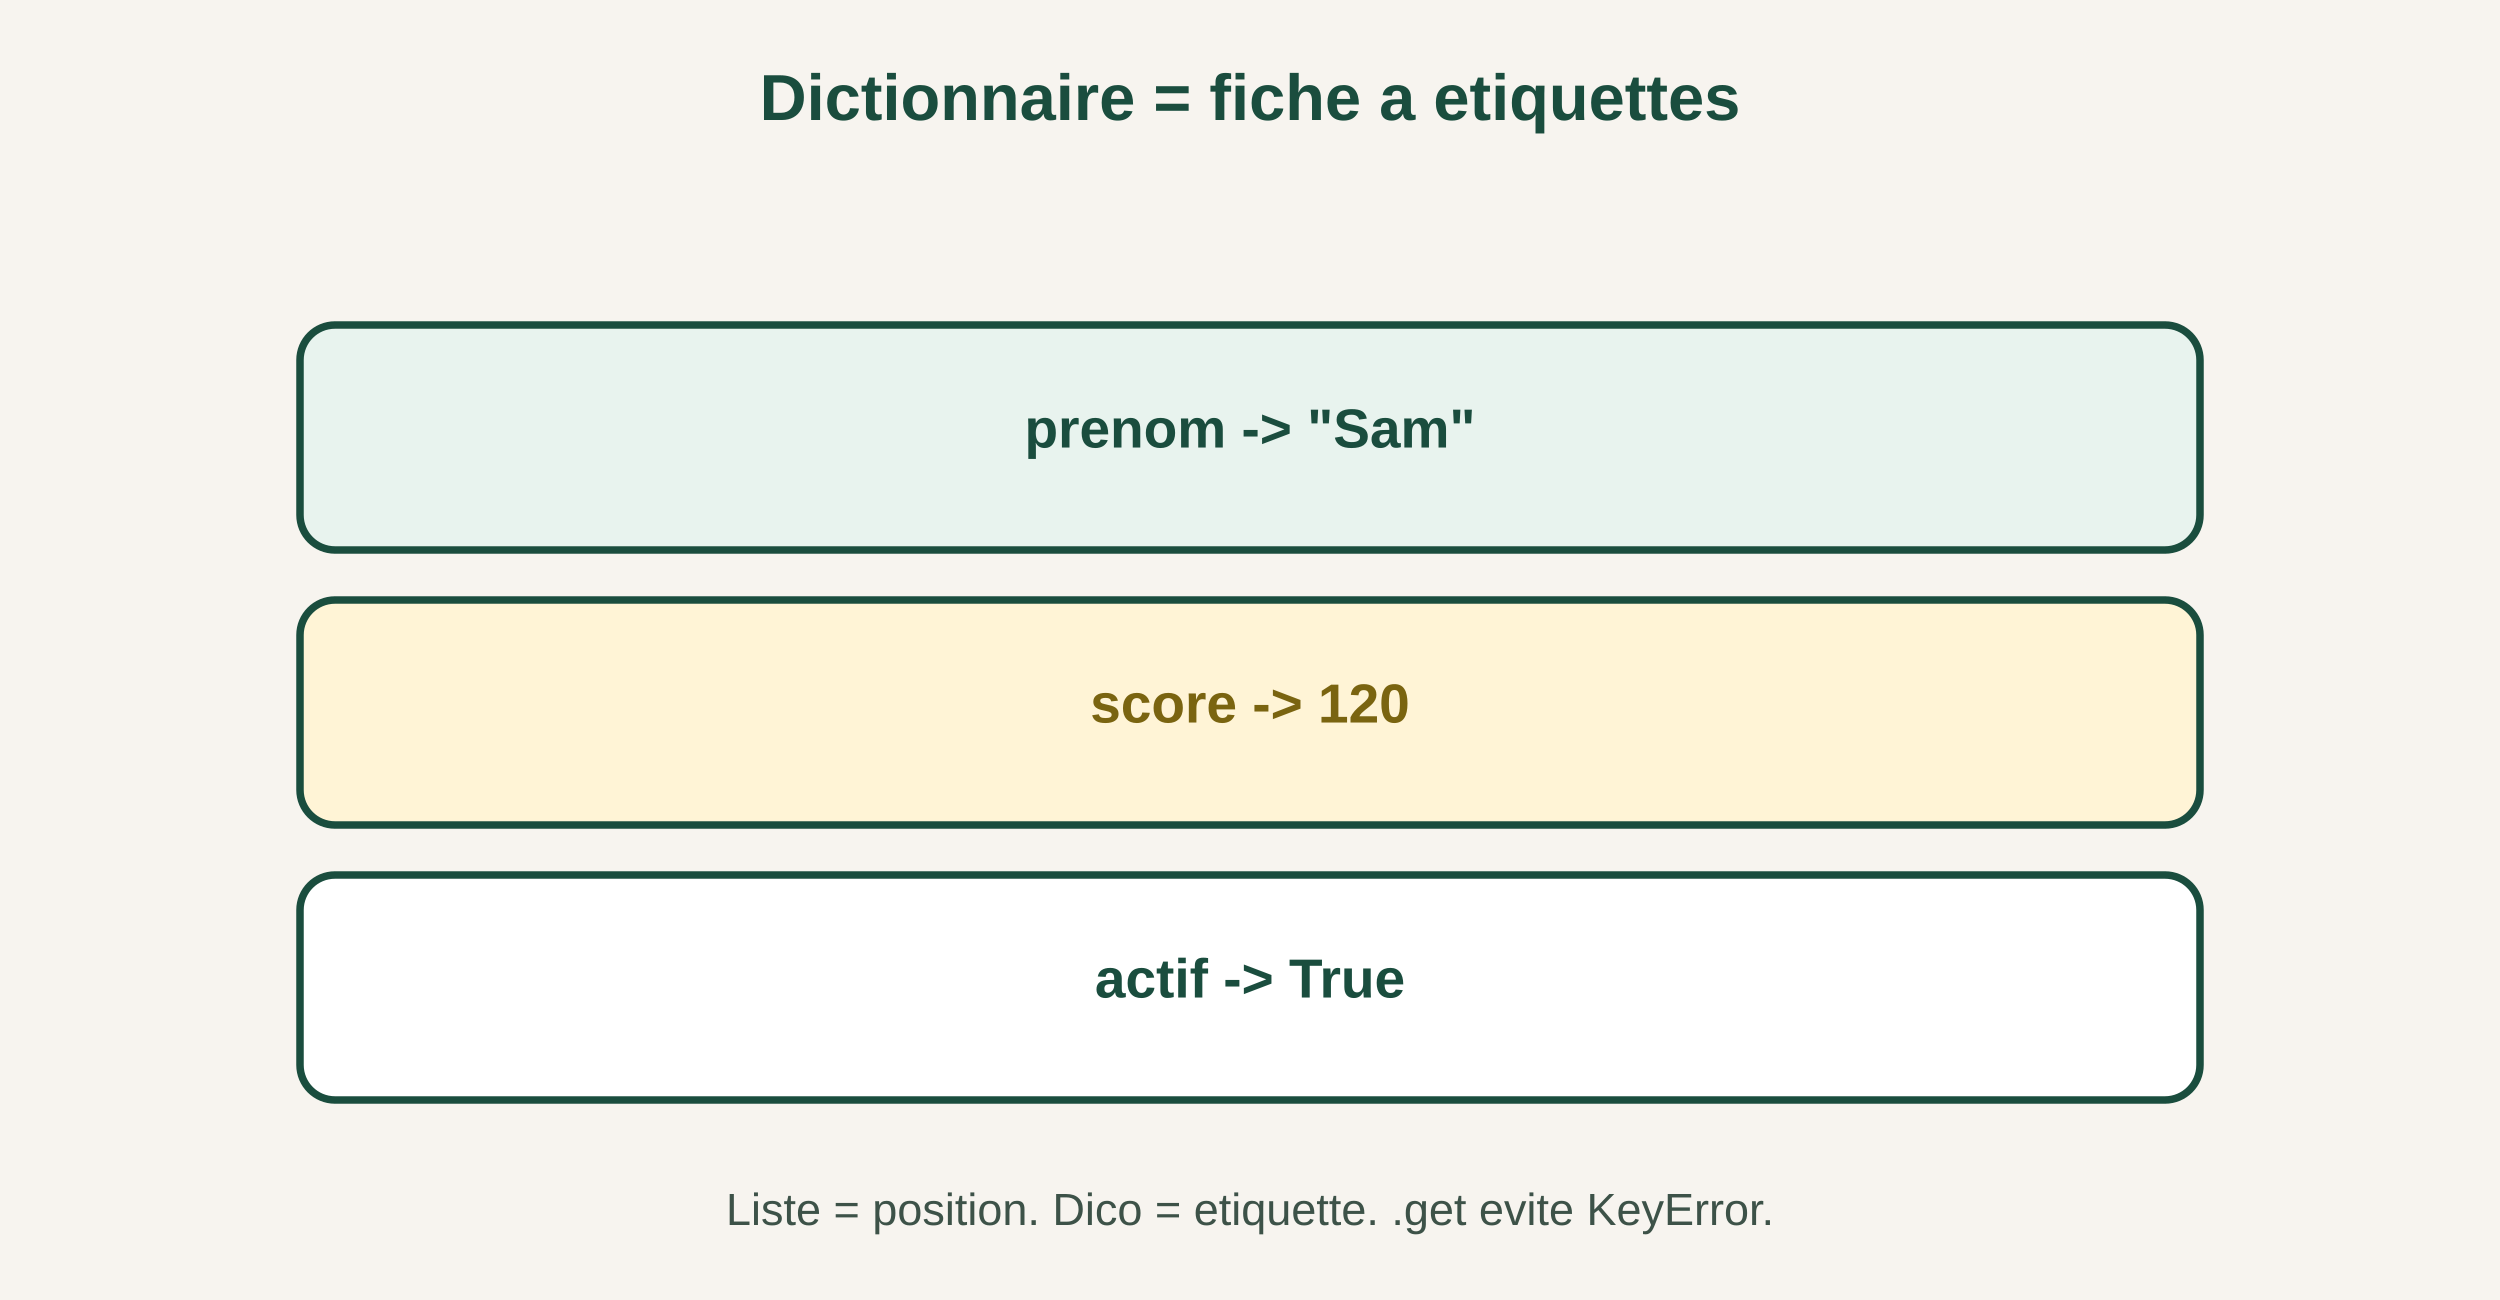
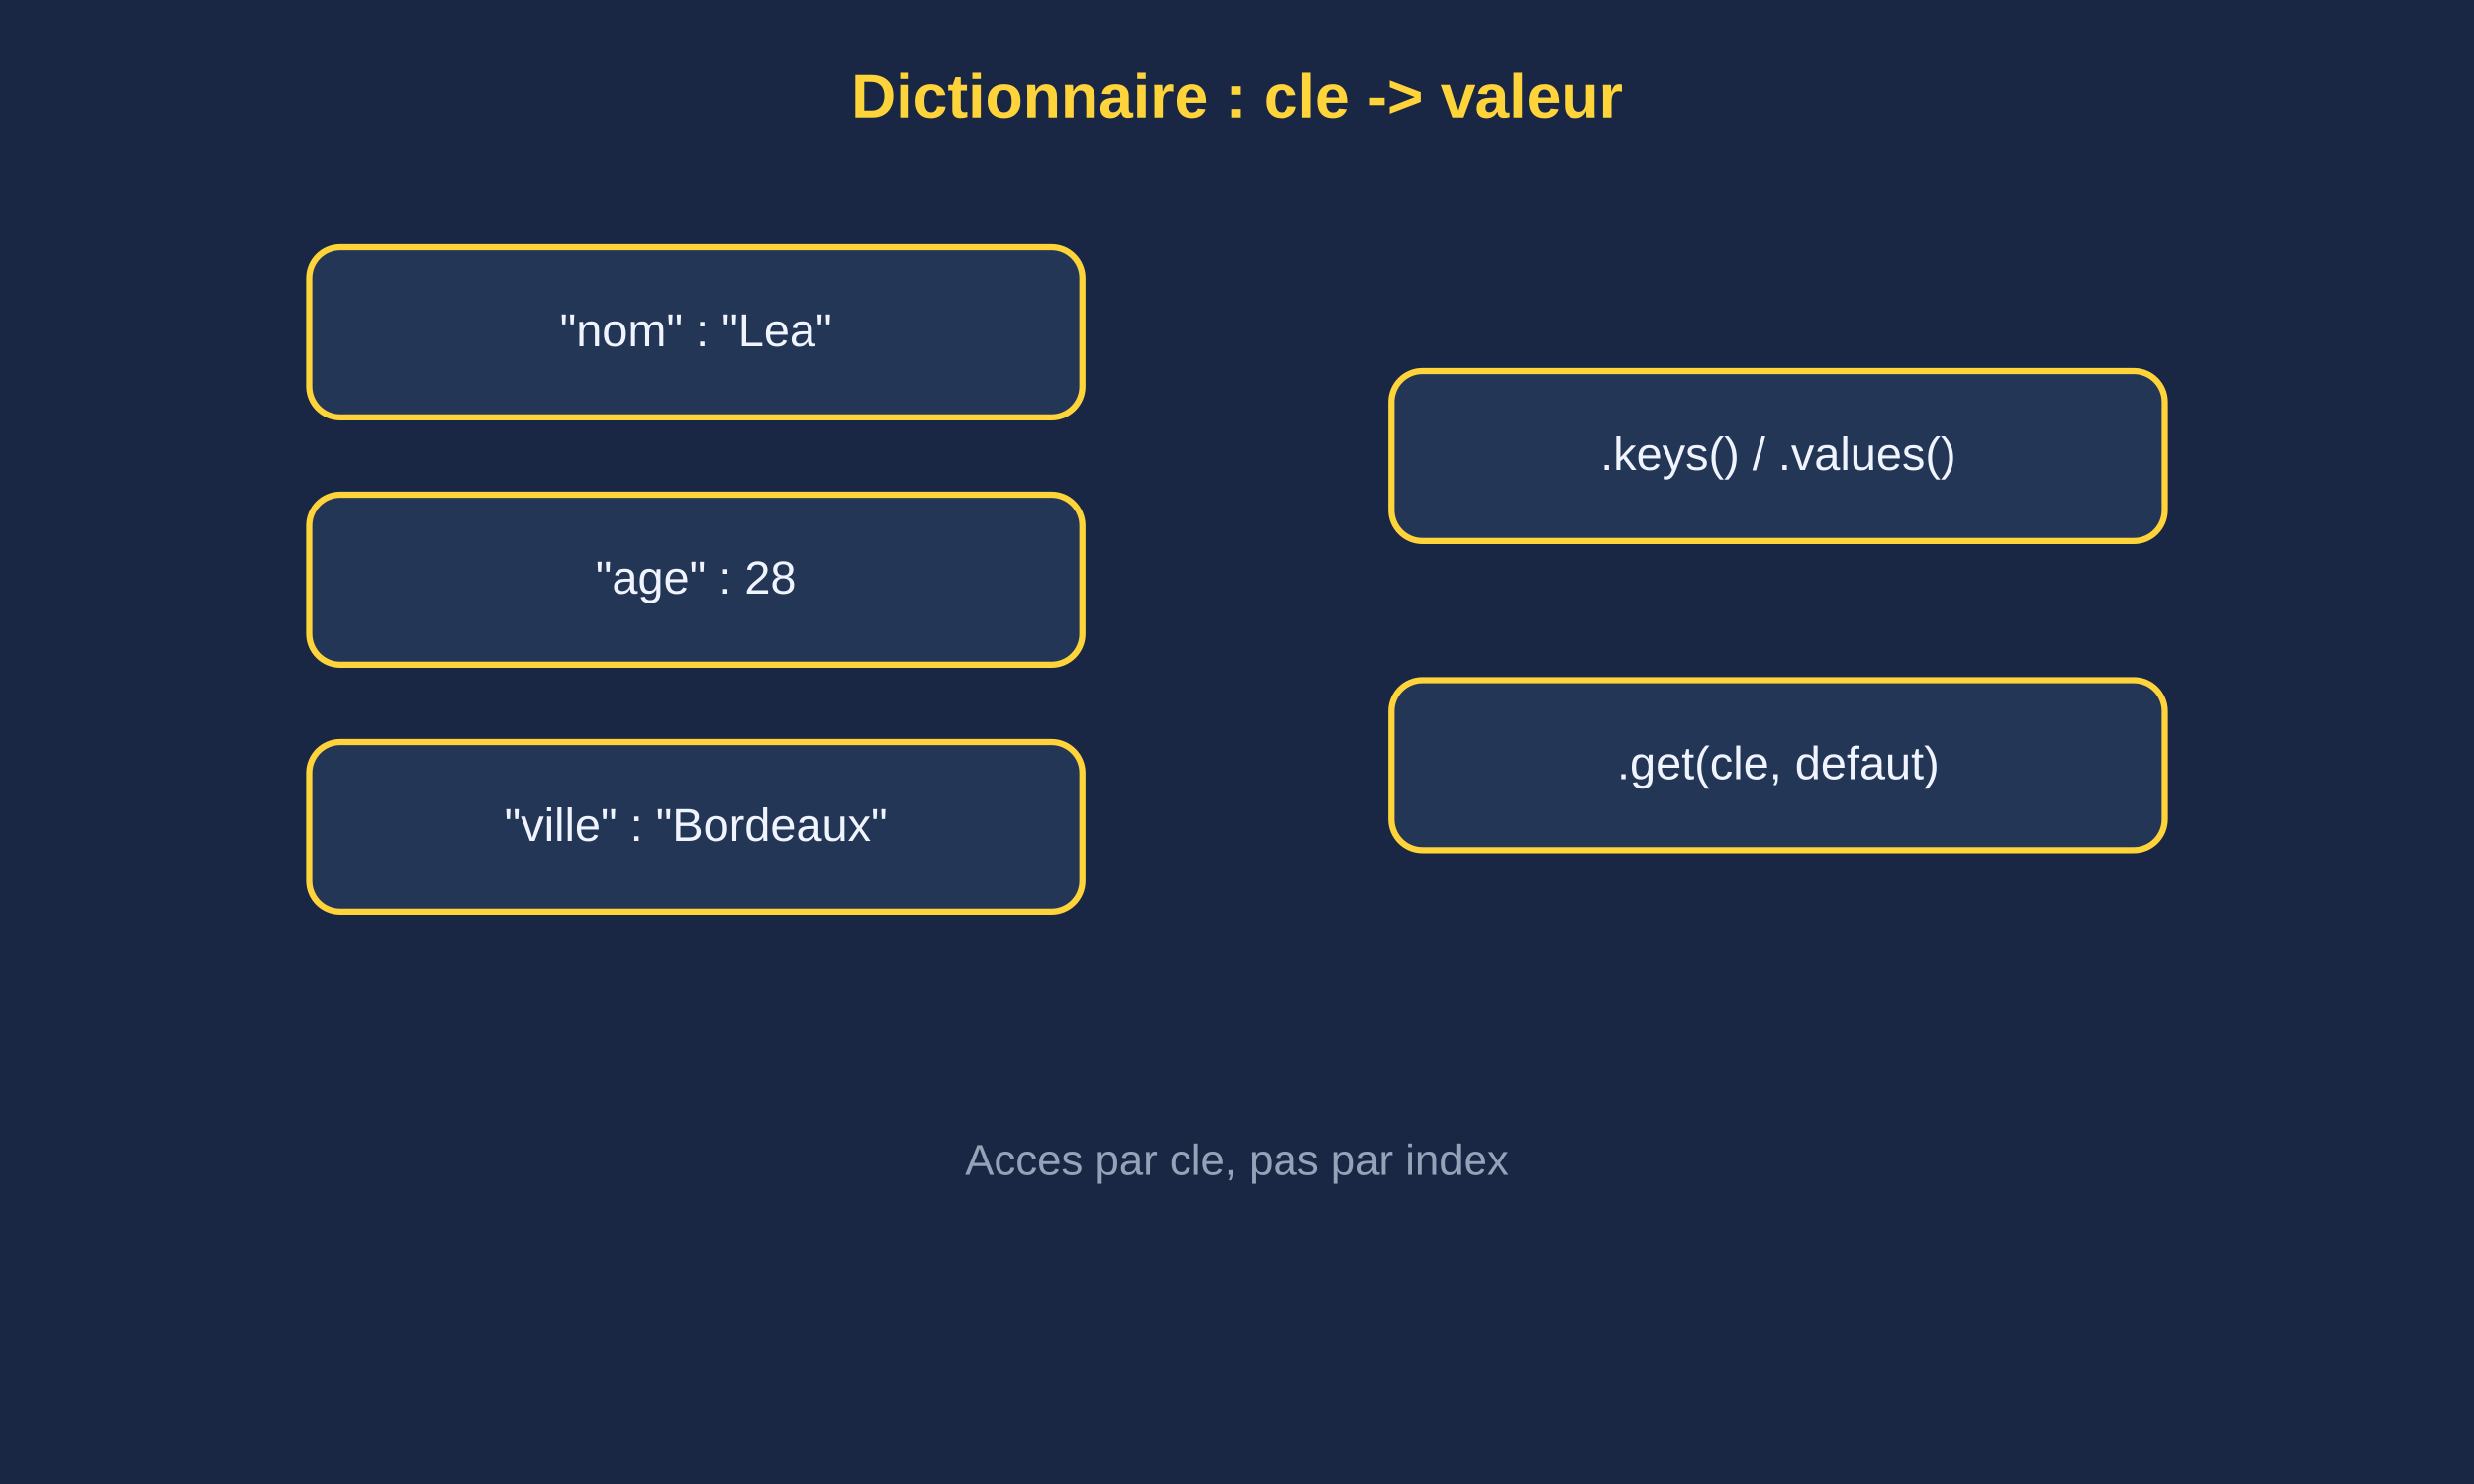
- <svg xmlns="http://www.w3.org/2000/svg" width="1000" height="520" viewBox="0 0 1000 520">
-   <rect width="1000" height="520" fill="#f7f4ef" />
-   <text x="500" y="48" text-anchor="middle" font-family="Segoe UI, Arial, sans-serif" font-size="26" fill="#1a4d3e" font-weight="700">Dictionnaire = fiche a etiquettes</text>
+ <svg xmlns="http://www.w3.org/2000/svg" viewBox="0 0 800 480">
+   <rect width="800" height="480" fill="#1a2744" />
  <defs>
-     <marker id="arr" markerWidth="10" markerHeight="10" refX="8" refY="3" orient="auto">
-       <path d="M0,0 L8,3 L0,6 Z" fill="#1a4d3e" />
+     <marker id="arr" markerWidth="10" markerHeight="7" refX="10" refY="3.5" orient="auto">
+       <polygon points="0 0, 10 3.5, 0 7" fill="#94a3b8" />
    </marker>
  </defs>
-   <rect x="120" y="130" width="760" height="90" rx="14" fill="#e8f3ee" stroke="#1a4d3e" stroke-width="3" />
-   <text x="500" y="179" text-anchor="middle" font-family="Segoe UI, Arial, sans-serif" font-size="22" fill="#1a4d3e" font-weight="700">prenom -&gt; "Sam"</text>
-   <rect x="120" y="240" width="760" height="90" rx="14" fill="#fff4d6" stroke="#1a4d3e" stroke-width="3" />
-   <text x="500" y="289" text-anchor="middle" font-family="Segoe UI, Arial, sans-serif" font-size="22" fill="#7a6410" font-weight="700">score -&gt; 120</text>
-   <rect x="120" y="350" width="760" height="90" rx="14" fill="#ffffff" stroke="#1a4d3e" stroke-width="3" />
-   <text x="500" y="399" text-anchor="middle" font-family="Segoe UI, Arial, sans-serif" font-size="22" fill="#1a4d3e" font-weight="700">actif -&gt; True</text>
-   <text x="500" y="490" text-anchor="middle" font-family="Segoe UI, Arial, sans-serif" font-size="18" fill="#3d5248" font-weight="400">Liste = position. Dico = etiquette. .get evite KeyError.</text>
+   <text x="400" y="38" text-anchor="middle" fill="#ffd43b" font-size="20" font-weight="bold" font-family="Arial">Dictionnaire : cle -&gt; valeur</text>
+   <rect x="100" y="80" width="250" height="55" rx="10" fill="#243656" stroke="#ffd43b" stroke-width="2" />
+   <text x="225" y="112" text-anchor="middle" fill="#f0f4ff" font-size="15" font-family="Arial">"nom" : "Lea"</text>
+   <rect x="100" y="160" width="250" height="55" rx="10" fill="#243656" stroke="#ffd43b" stroke-width="2" />
+   <text x="225" y="192" text-anchor="middle" fill="#f0f4ff" font-size="15" font-family="Arial">"age" : 28</text>
+   <rect x="100" y="240" width="250" height="55" rx="10" fill="#243656" stroke="#ffd43b" stroke-width="2" />
+   <text x="225" y="272" text-anchor="middle" fill="#f0f4ff" font-size="15" font-family="Arial">"ville" : "Bordeaux"</text>
+   <rect x="450" y="120" width="250" height="55" rx="10" fill="#243656" stroke="#ffd43b" stroke-width="2" />
+   <text x="575" y="152" text-anchor="middle" fill="#f0f4ff" font-size="15" font-family="Arial">.keys() / .values()</text>
+   <rect x="450" y="220" width="250" height="55" rx="10" fill="#243656" stroke="#ffd43b" stroke-width="2" />
+   <text x="575" y="252" text-anchor="middle" fill="#f0f4ff" font-size="15" font-family="Arial">.get(cle, defaut)</text>
+   <text x="400" y="380" text-anchor="middle" fill="#94a3b8" font-size="14" font-family="Arial">Acces par cle, pas par index</text>
</svg>
